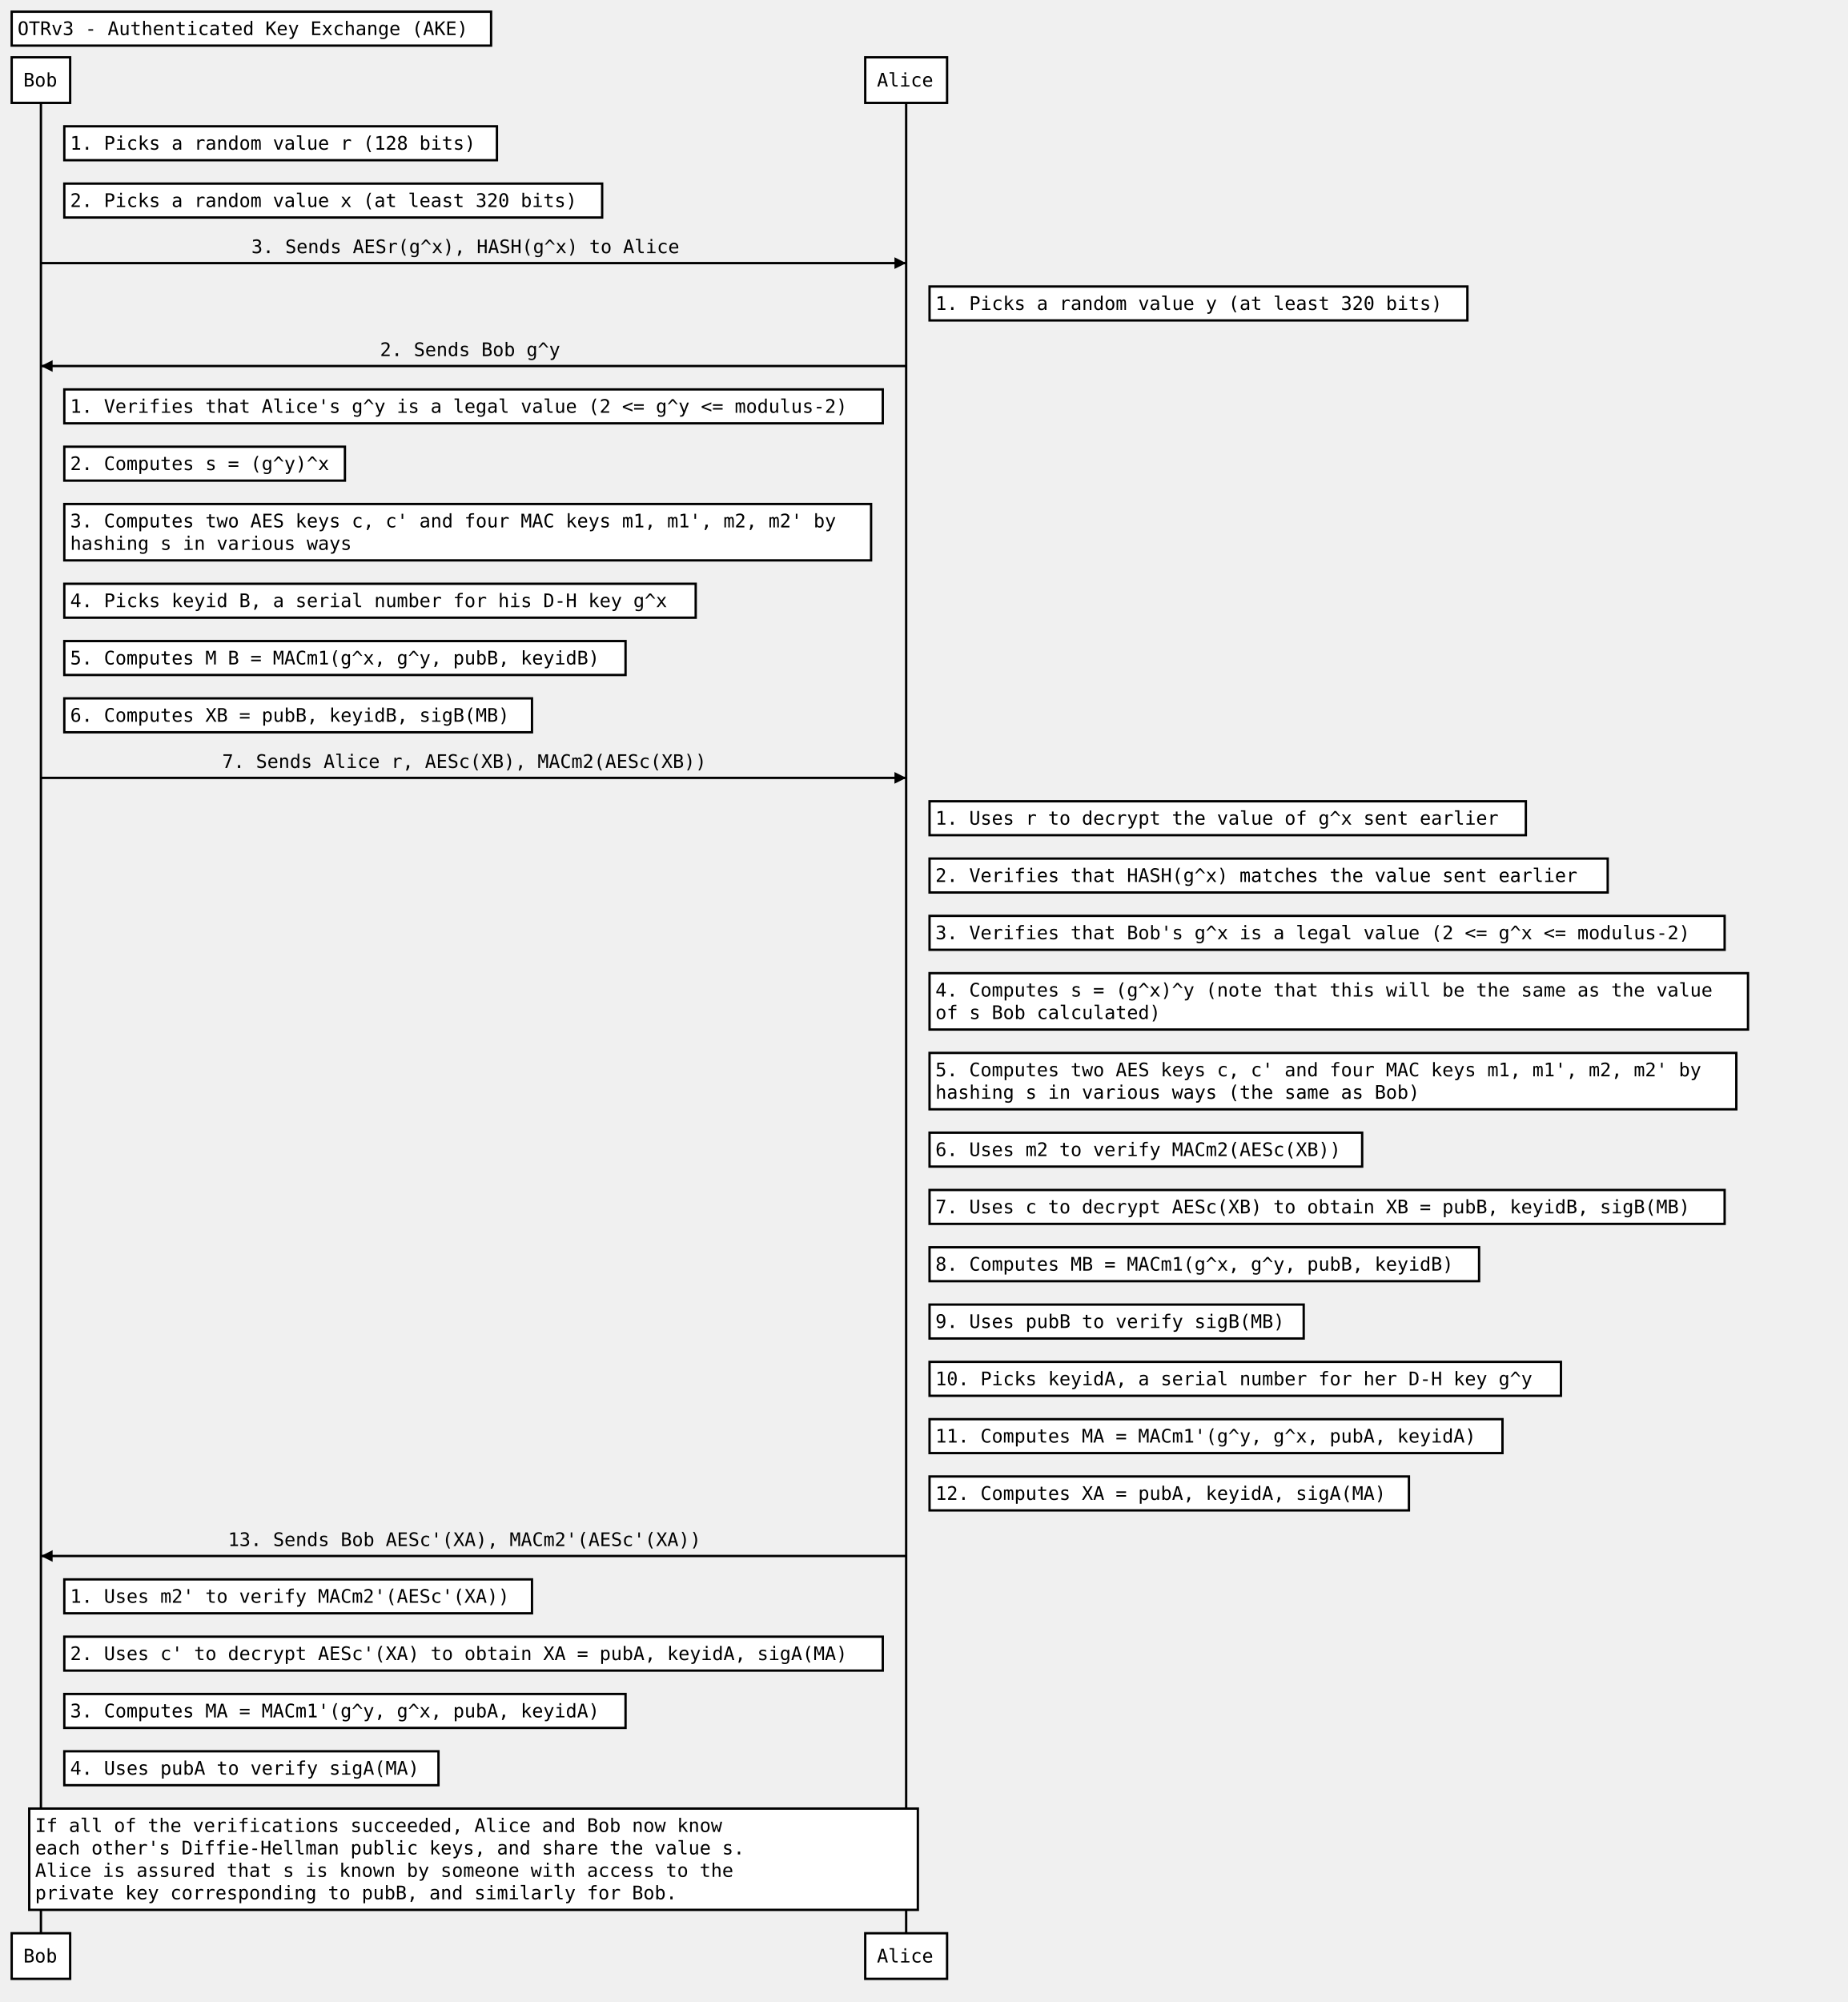
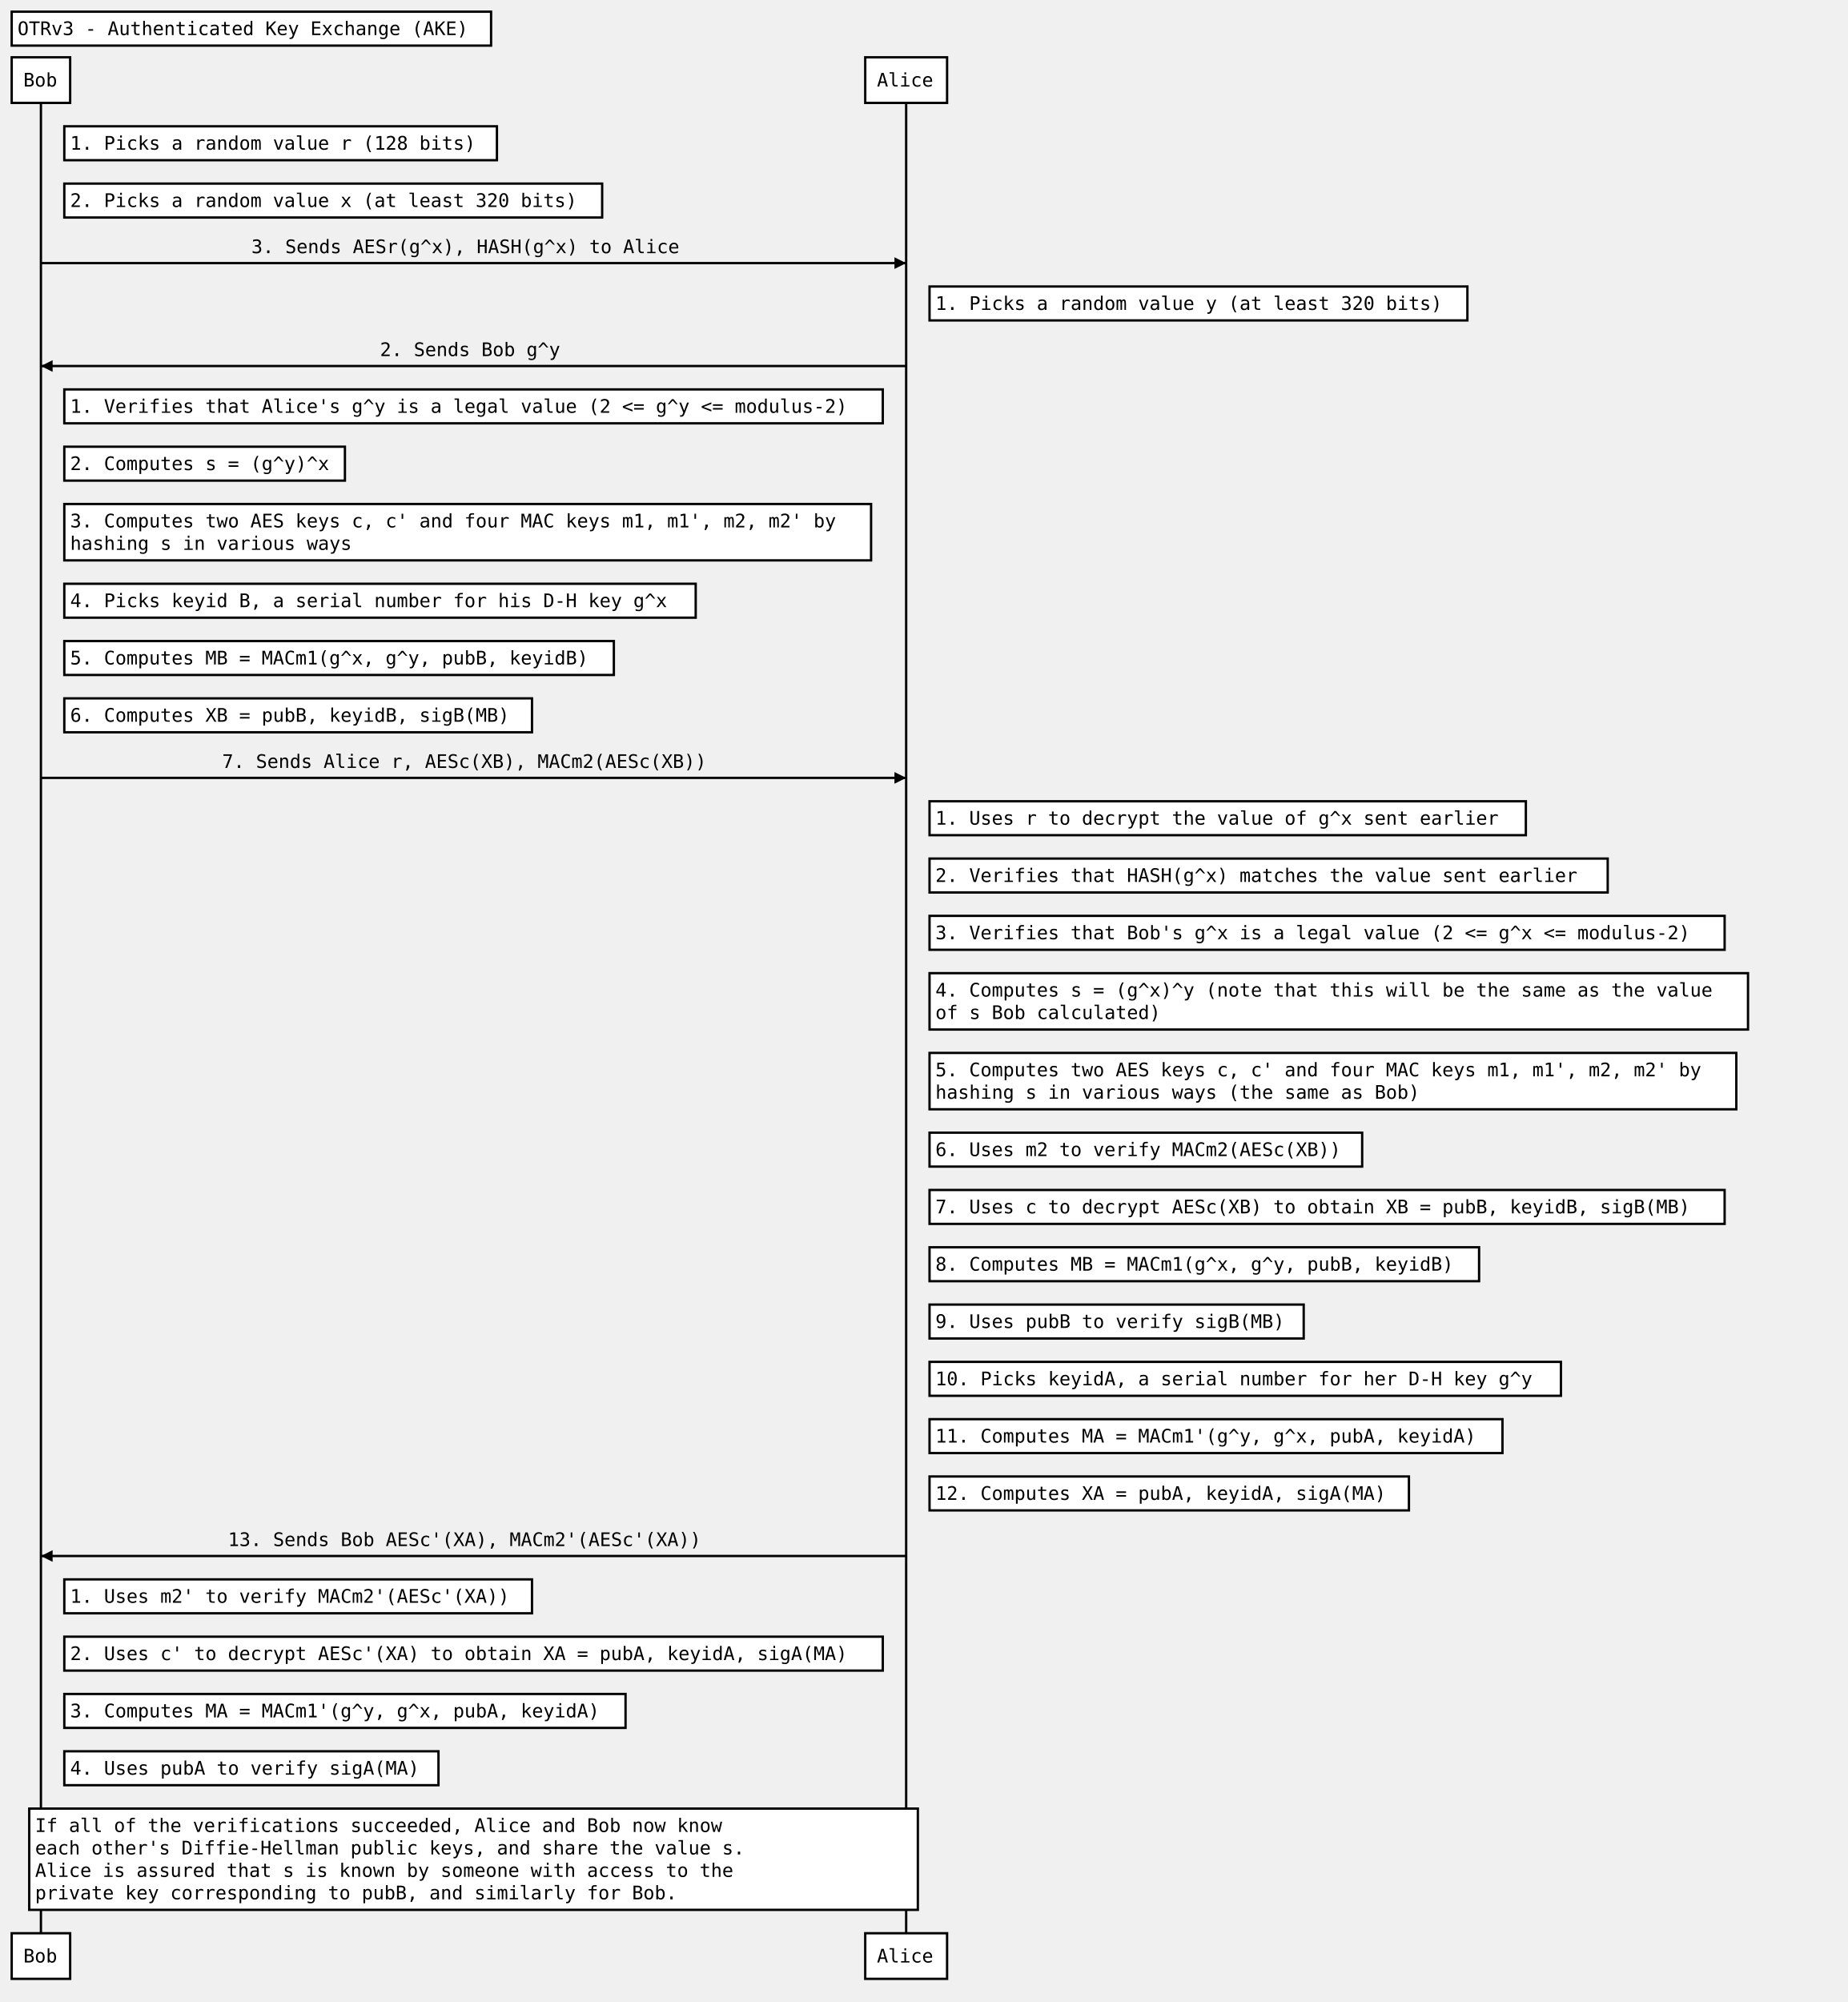
<svg xmlns="http://www.w3.org/2000/svg" width="1580" height="1712">
  <source>title: OTRv3 - Authenticated Key Exchange (AKE)

Note right of Bob: 1. Picks a random value r (128 bits)
Note right of Bob: 2. Picks a random value x (at least 320 bits)
Bob-&gt;Alice: 3. Sends AESr(g^x), HASH(g^x) to Alice

Note right of Alice: 1. Picks a random value y (at least 320 bits)
Alice-&gt;Bob: 2. Sends Bob g^y

Note right of Bob: 1. Verifies that Alice's g^y is a legal value (2 &lt;= g^y &lt;= modulus-2)
Note right of Bob: 2. Computes s = (g^y)^x
Note right of Bob: 3. Computes two AES keys c, c' and four MAC keys m1, m1', m2, m2' by \n hashing s in various ways
Note right of Bob: 4. Picks keyid B, a serial number for his D-H key g^x
- Note right of Bob: 5. Computes M B = MACm1(g^x, g^y, pubB, keyidB)
+ Note right of Bob: 5. Computes MB = MACm1(g^x, g^y, pubB, keyidB)
Note right of Bob: 6. Computes XB = pubB, keyidB, sigB(MB)
Bob-&gt;Alice: 7. Sends Alice r, AESc(XB), MACm2(AESc(XB))

Note right of Alice: 1. Uses r to decrypt the value of g^x sent earlier
Note right of Alice: 2. Verifies that HASH(g^x) matches the value sent earlier
Note right of Alice: 3. Verifies that Bob's g^x is a legal value (2 &lt;= g^x &lt;= modulus-2)
Note right of Alice: 4. Computes s = (g^x)^y (note that this will be the same as the value \n of s Bob calculated)
Note right of Alice: 5. Computes two AES keys c, c' and four MAC keys m1, m1', m2, m2' by \n hashing s in various ways (the same as Bob)
Note right of Alice: 6. Uses m2 to verify MACm2(AESc(XB))
Note right of Alice: 7. Uses c to decrypt AESc(XB) to obtain XB = pubB, keyidB, sigB(MB)
Note right of Alice: 8. Computes MB = MACm1(g^x, g^y, pubB, keyidB)
Note right of Alice: 9. Uses pubB to verify sigB(MB)
Note right of Alice: 10. Picks keyidA, a serial number for her D-H key g^y
Note right of Alice: 11. Computes MA = MACm1'(g^y, g^x, pubA, keyidA)
Note right of Alice: 12. Computes XA = pubA, keyidA, sigA(MA)
Alice-&gt;Bob: 13. Sends Bob AESc'(XA), MACm2'(AESc'(XA))

Note right of Bob: 1. Uses m2' to verify MACm2'(AESc'(XA))
Note right of Bob: 2. Uses c' to decrypt AESc'(XA) to obtain XA = pubA, keyidA, sigA(MA)
Note right of Bob: 3. Computes MA = MACm1'(g^y, g^x, pubA, keyidA)
Note right of Bob: 4. Uses pubA to verify sigA(MA)

Note over Alice, Bob: If all of the verifications succeeded, Alice and Bob now know \n each other's Diffie-Hellman public keys, and share the value s. \n Alice is assured that s is known by someone with access to the \n private key corresponding to pubB, and similarly for Bob.</source>
  <defs>
    <marker viewBox="0 0 5 5" markerWidth="5" markerHeight="5" orient="auto" refX="5" refY="2.5" id="markerArrowBlock">
      <path d="M 0 0 L 5 2.5 L 0 5 z" />
    </marker>
    <marker viewBox="0 0 9.6 16" markerWidth="4" markerHeight="16" orient="auto" refX="9.6" refY="8" id="markerArrowOpen">
      <path d="M 9.6,8 1.92,16 0,13.7 5.76,8 0,2.286 1.92,0 9.6,8 z" />
    </marker>
  </defs>
  <g class="title">
    <rect x="10" y="10" width="410" height="29" style="stroke-width: 2;" stroke="#000000" fill="#ffffff" />
    <text x="15" y="30" style="font-size: 16px; font-family: Andale Mono, monospace;">
      <tspan x="15">OTRv3 - Authenticated Key Exchange (AKE)</tspan>
    </text>
  </g>
  <g class="actor">
    <rect x="10" y="49" width="50" height="39" style="stroke-width: 2;" stroke="#000000" fill="#ffffff" />
    <text x="20" y="74" style="font-size: 16px; font-family: Andale Mono, monospace;">
      <tspan x="20">Bob</tspan>
    </text>
  </g>
  <g class="actor">
    <rect x="10" y="1653.2" width="50" height="39" style="stroke-width: 2;" stroke="#000000" fill="#ffffff" />
    <text x="20" y="1678.2" style="font-size: 16px; font-family: Andale Mono, monospace;">
      <tspan x="20">Bob</tspan>
    </text>
  </g>
  <line x1="35" x2="35" y1="88" y2="1653.2" style="stroke-width: 2;" stroke="#000000" fill="none" />
  <g class="actor">
    <rect x="740" y="49" width="70" height="39" style="stroke-width: 2;" stroke="#000000" fill="#ffffff" />
    <text x="750" y="74" style="font-size: 16px; font-family: Andale Mono, monospace;">
      <tspan x="750">Alice</tspan>
    </text>
  </g>
  <g class="actor">
    <rect x="740" y="1653.2" width="70" height="39" style="stroke-width: 2;" stroke="#000000" fill="#ffffff" />
    <text x="750" y="1678.2" style="font-size: 16px; font-family: Andale Mono, monospace;">
      <tspan x="750">Alice</tspan>
    </text>
  </g>
  <line x1="775" x2="775" y1="88" y2="1653.2" style="stroke-width: 2;" stroke="#000000" fill="none" />
  <g class="note">
    <rect x="55" y="108" width="370" height="29" style="stroke-width: 2;" stroke="#000000" fill="#ffffff" />
    <text x="60" y="128" style="font-size: 16px; font-family: Andale Mono, monospace;">
      <tspan x="60">1. Picks a random value r (128 bits)</tspan>
    </text>
  </g>
  <g class="note">
    <rect x="55" y="157" width="460" height="29" style="stroke-width: 2;" stroke="#000000" fill="#ffffff" />
    <text x="60" y="177" style="font-size: 16px; font-family: Andale Mono, monospace;">
      <tspan x="60">2. Picks a random value x (at least 320 bits)</tspan>
    </text>
  </g>
  <g class="signal">
    <text x="215" y="216.5" style="font-size: 16px; font-family: Andale Mono, monospace;">
      <tspan x="215">3. Sends AESr(g^x), HASH(g^x) to Alice</tspan>
    </text>
    <line x1="35" x2="775" y1="225" y2="225" style="stroke-width: 2; marker-end: url(&quot;#markerArrowBlock&quot;);" stroke="#000000" fill="none" />
  </g>
  <g class="note">
    <rect x="795" y="245" width="460" height="29" style="stroke-width: 2;" stroke="#000000" fill="#ffffff" />
    <text x="800" y="265" style="font-size: 16px; font-family: Andale Mono, monospace;">
      <tspan x="800">1. Picks a random value y (at least 320 bits)</tspan>
    </text>
  </g>
  <g class="signal">
    <text x="325" y="304.5" style="font-size: 16px; font-family: Andale Mono, monospace;">
      <tspan x="325">2. Sends Bob g^y</tspan>
    </text>
    <line x1="775" x2="35" y1="313" y2="313" style="stroke-width: 2; marker-end: url(&quot;#markerArrowBlock&quot;);" stroke="#000000" fill="none" />
  </g>
  <g class="note">
    <rect x="55" y="333" width="700" height="29" style="stroke-width: 2;" stroke="#000000" fill="#ffffff" />
    <text x="60" y="353" style="font-size: 16px; font-family: Andale Mono, monospace;">
      <tspan x="60">1. Verifies that Alice's g^y is a legal value (2 &lt;= g^y &lt;= modulus-2)</tspan>
    </text>
  </g>
  <g class="note">
    <rect x="55" y="382" width="240" height="29" style="stroke-width: 2;" stroke="#000000" fill="#ffffff" />
    <text x="60" y="402" style="font-size: 16px; font-family: Andale Mono, monospace;">
      <tspan x="60">2. Computes s = (g^y)^x</tspan>
    </text>
  </g>
  <g class="note">
    <rect x="55" y="431" width="690" height="48.2" style="stroke-width: 2;" stroke="#000000" fill="#ffffff" />
    <text x="60" y="451" style="font-size: 16px; font-family: Andale Mono, monospace;">
      <tspan x="60">3. Computes two AES keys c, c' and four MAC keys m1, m1', m2, m2' by</tspan>
      <tspan dy="1.2em" x="60">hashing s in various ways</tspan>
    </text>
  </g>
  <g class="note">
    <rect x="55" y="499.2" width="540" height="29" style="stroke-width: 2;" stroke="#000000" fill="#ffffff" />
    <text x="60" y="519.2" style="font-size: 16px; font-family: Andale Mono, monospace;">
      <tspan x="60">4. Picks keyid B, a serial number for his D-H key g^x</tspan>
    </text>
  </g>
  <g class="note">
-     <rect x="55" y="548.2" width="480" height="29" style="stroke-width: 2;" stroke="#000000" fill="#ffffff" />
+     <rect x="55" y="548.2" width="470" height="29" style="stroke-width: 2;" stroke="#000000" fill="#ffffff" />
    <text x="60" y="568.2" style="font-size: 16px; font-family: Andale Mono, monospace;">
-       <tspan x="60">5. Computes M B = MACm1(g^x, g^y, pubB, keyidB)</tspan>
+       <tspan x="60">5. Computes MB = MACm1(g^x, g^y, pubB, keyidB)</tspan>
    </text>
  </g>
  <g class="note">
    <rect x="55" y="597.2" width="400" height="29" style="stroke-width: 2;" stroke="#000000" fill="#ffffff" />
    <text x="60" y="617.2" style="font-size: 16px; font-family: Andale Mono, monospace;">
      <tspan x="60">6. Computes XB = pubB, keyidB, sigB(MB)</tspan>
    </text>
  </g>
  <g class="signal">
    <text x="190" y="656.7" style="font-size: 16px; font-family: Andale Mono, monospace;">
      <tspan x="190">7. Sends Alice r, AESc(XB), MACm2(AESc(XB))</tspan>
    </text>
    <line x1="35" x2="775" y1="665.2" y2="665.2" style="stroke-width: 2; marker-end: url(&quot;#markerArrowBlock&quot;);" stroke="#000000" fill="none" />
  </g>
  <g class="note">
    <rect x="795" y="685.2" width="510" height="29" style="stroke-width: 2;" stroke="#000000" fill="#ffffff" />
    <text x="800" y="705.2" style="font-size: 16px; font-family: Andale Mono, monospace;">
      <tspan x="800">1. Uses r to decrypt the value of g^x sent earlier</tspan>
    </text>
  </g>
  <g class="note">
    <rect x="795" y="734.2" width="580" height="29" style="stroke-width: 2;" stroke="#000000" fill="#ffffff" />
    <text x="800" y="754.2" style="font-size: 16px; font-family: Andale Mono, monospace;">
      <tspan x="800">2. Verifies that HASH(g^x) matches the value sent earlier</tspan>
    </text>
  </g>
  <g class="note">
    <rect x="795" y="783.2" width="680" height="29" style="stroke-width: 2;" stroke="#000000" fill="#ffffff" />
    <text x="800" y="803.2" style="font-size: 16px; font-family: Andale Mono, monospace;">
      <tspan x="800">3. Verifies that Bob's g^x is a legal value (2 &lt;= g^x &lt;= modulus-2)</tspan>
    </text>
  </g>
  <g class="note">
    <rect x="795" y="832.2" width="700" height="48.2" style="stroke-width: 2;" stroke="#000000" fill="#ffffff" />
    <text x="800" y="852.2" style="font-size: 16px; font-family: Andale Mono, monospace;">
      <tspan x="800">4. Computes s = (g^x)^y (note that this will be the same as the value</tspan>
      <tspan dy="1.2em" x="800">of s Bob calculated)</tspan>
    </text>
  </g>
  <g class="note">
    <rect x="795" y="900.4" width="690" height="48.2" style="stroke-width: 2;" stroke="#000000" fill="#ffffff" />
    <text x="800" y="920.4" style="font-size: 16px; font-family: Andale Mono, monospace;">
      <tspan x="800">5. Computes two AES keys c, c' and four MAC keys m1, m1', m2, m2' by</tspan>
      <tspan dy="1.2em" x="800">hashing s in various ways (the same as Bob)</tspan>
    </text>
  </g>
  <g class="note">
    <rect x="795" y="968.6" width="370" height="29" style="stroke-width: 2;" stroke="#000000" fill="#ffffff" />
    <text x="800" y="988.6" style="font-size: 16px; font-family: Andale Mono, monospace;">
      <tspan x="800">6. Uses m2 to verify MACm2(AESc(XB))</tspan>
    </text>
  </g>
  <g class="note">
    <rect x="795" y="1017.6" width="680" height="29" style="stroke-width: 2;" stroke="#000000" fill="#ffffff" />
    <text x="800" y="1037.6" style="font-size: 16px; font-family: Andale Mono, monospace;">
      <tspan x="800">7. Uses c to decrypt AESc(XB) to obtain XB = pubB, keyidB, sigB(MB)</tspan>
    </text>
  </g>
  <g class="note">
    <rect x="795" y="1066.6" width="470" height="29" style="stroke-width: 2;" stroke="#000000" fill="#ffffff" />
    <text x="800" y="1086.6" style="font-size: 16px; font-family: Andale Mono, monospace;">
      <tspan x="800">8. Computes MB = MACm1(g^x, g^y, pubB, keyidB)</tspan>
    </text>
  </g>
  <g class="note">
    <rect x="795" y="1115.6" width="320" height="29" style="stroke-width: 2;" stroke="#000000" fill="#ffffff" />
    <text x="800" y="1135.6" style="font-size: 16px; font-family: Andale Mono, monospace;">
      <tspan x="800">9. Uses pubB to verify sigB(MB)</tspan>
    </text>
  </g>
  <g class="note">
    <rect x="795" y="1164.6" width="540" height="29" style="stroke-width: 2;" stroke="#000000" fill="#ffffff" />
    <text x="800" y="1184.6" style="font-size: 16px; font-family: Andale Mono, monospace;">
      <tspan x="800">10. Picks keyidA, a serial number for her D-H key g^y</tspan>
    </text>
  </g>
  <g class="note">
    <rect x="795" y="1213.6" width="490" height="29" style="stroke-width: 2;" stroke="#000000" fill="#ffffff" />
    <text x="800" y="1233.6" style="font-size: 16px; font-family: Andale Mono, monospace;">
      <tspan x="800">11. Computes MA = MACm1'(g^y, g^x, pubA, keyidA)</tspan>
    </text>
  </g>
  <g class="note">
    <rect x="795" y="1262.6" width="410" height="29" style="stroke-width: 2;" stroke="#000000" fill="#ffffff" />
    <text x="800" y="1282.6" style="font-size: 16px; font-family: Andale Mono, monospace;">
      <tspan x="800">12. Computes XA = pubA, keyidA, sigA(MA)</tspan>
    </text>
  </g>
  <g class="signal">
    <text x="195" y="1322.1" style="font-size: 16px; font-family: Andale Mono, monospace;">
      <tspan x="195">13. Sends Bob AESc'(XA), MACm2'(AESc'(XA))</tspan>
    </text>
    <line x1="775" x2="35" y1="1330.6" y2="1330.6" style="stroke-width: 2; marker-end: url(&quot;#markerArrowBlock&quot;);" stroke="#000000" fill="none" />
  </g>
  <g class="note">
    <rect x="55" y="1350.6" width="400" height="29" style="stroke-width: 2;" stroke="#000000" fill="#ffffff" />
    <text x="60" y="1370.6" style="font-size: 16px; font-family: Andale Mono, monospace;">
      <tspan x="60">1. Uses m2' to verify MACm2'(AESc'(XA))</tspan>
    </text>
  </g>
  <g class="note">
    <rect x="55" y="1399.6" width="700" height="29" style="stroke-width: 2;" stroke="#000000" fill="#ffffff" />
    <text x="60" y="1419.6" style="font-size: 16px; font-family: Andale Mono, monospace;">
      <tspan x="60">2. Uses c' to decrypt AESc'(XA) to obtain XA = pubA, keyidA, sigA(MA)</tspan>
    </text>
  </g>
  <g class="note">
    <rect x="55" y="1448.6" width="480" height="29" style="stroke-width: 2;" stroke="#000000" fill="#ffffff" />
    <text x="60" y="1468.6" style="font-size: 16px; font-family: Andale Mono, monospace;">
      <tspan x="60">3. Computes MA = MACm1'(g^y, g^x, pubA, keyidA)</tspan>
    </text>
  </g>
  <g class="note">
    <rect x="55" y="1497.6" width="320" height="29" style="stroke-width: 2;" stroke="#000000" fill="#ffffff" />
    <text x="60" y="1517.6" style="font-size: 16px; font-family: Andale Mono, monospace;">
      <tspan x="60">4. Uses pubA to verify sigA(MA)</tspan>
    </text>
  </g>
  <g class="note">
    <rect x="25" y="1546.6" width="760" height="86.6" style="stroke-width: 2;" stroke="#000000" fill="#ffffff" />
    <text x="30" y="1566.6" style="font-size: 16px; font-family: Andale Mono, monospace;">
      <tspan x="30">If all of the verifications succeeded, Alice and Bob now know</tspan>
      <tspan dy="1.2em" x="30">each other's Diffie-Hellman public keys, and share the value s.</tspan>
      <tspan dy="1.2em" x="30">Alice is assured that s is known by someone with access to the</tspan>
      <tspan dy="1.2em" x="30">private key corresponding to pubB, and similarly for Bob.</tspan>
    </text>
  </g>
</svg>
